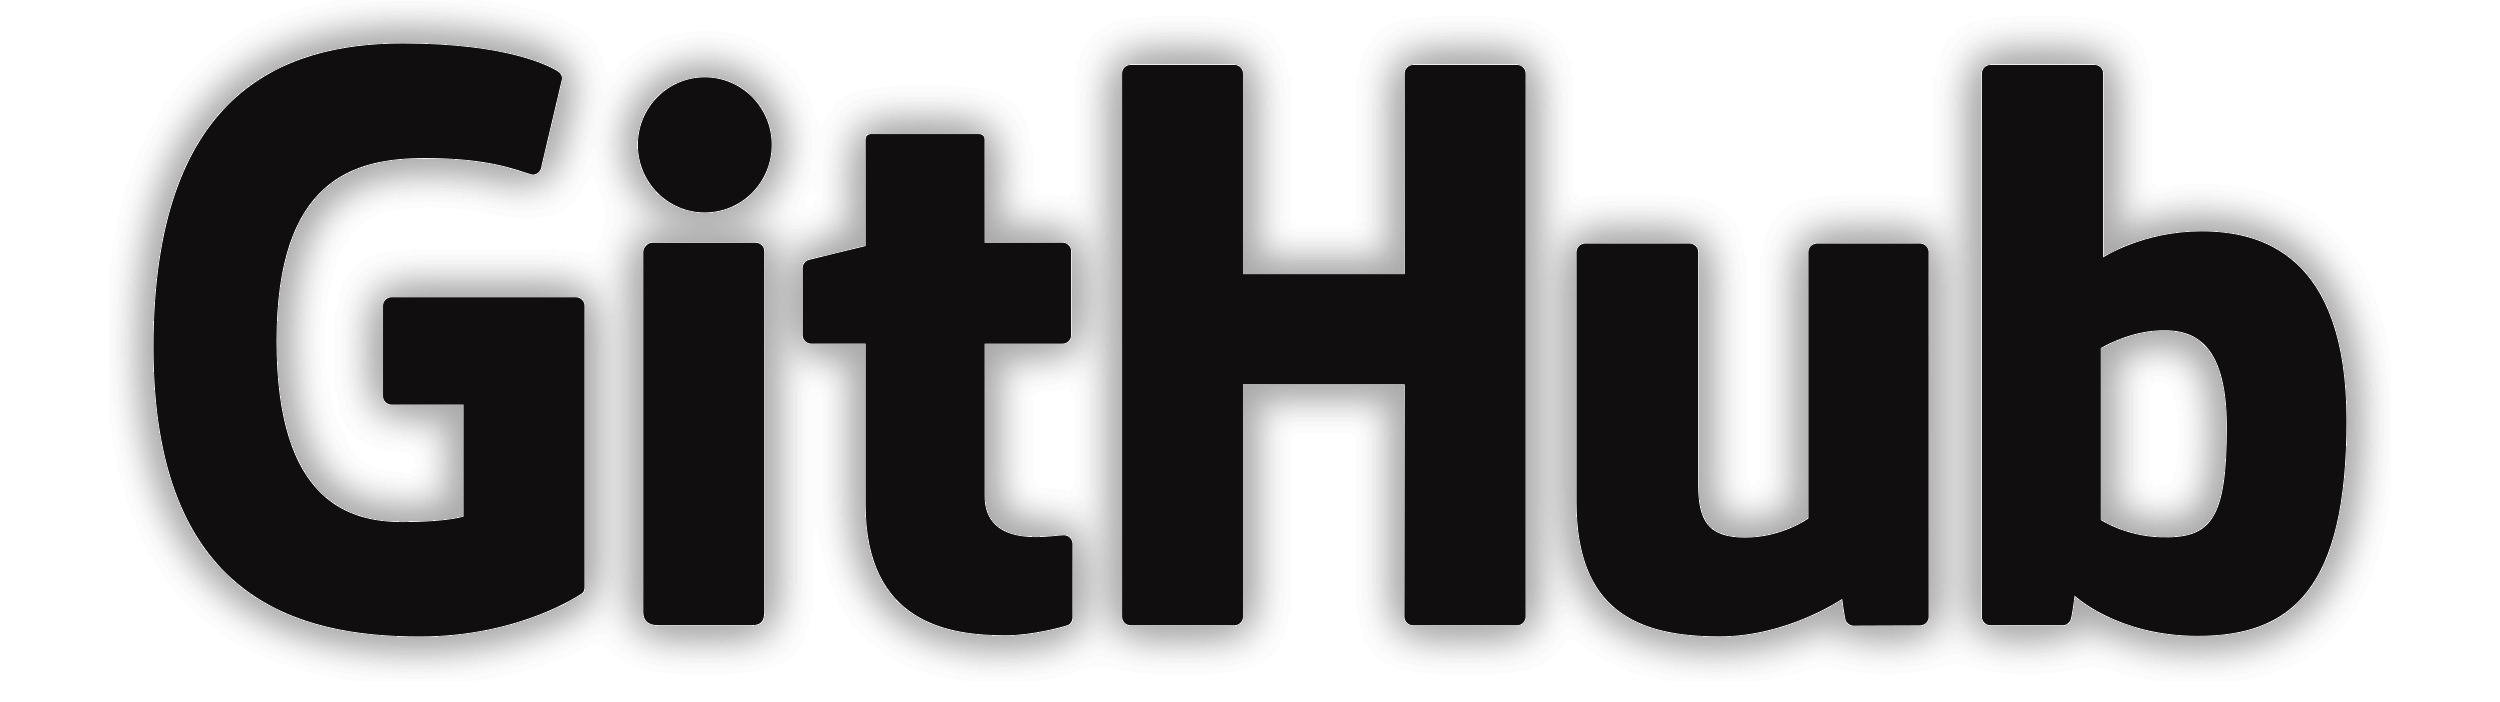
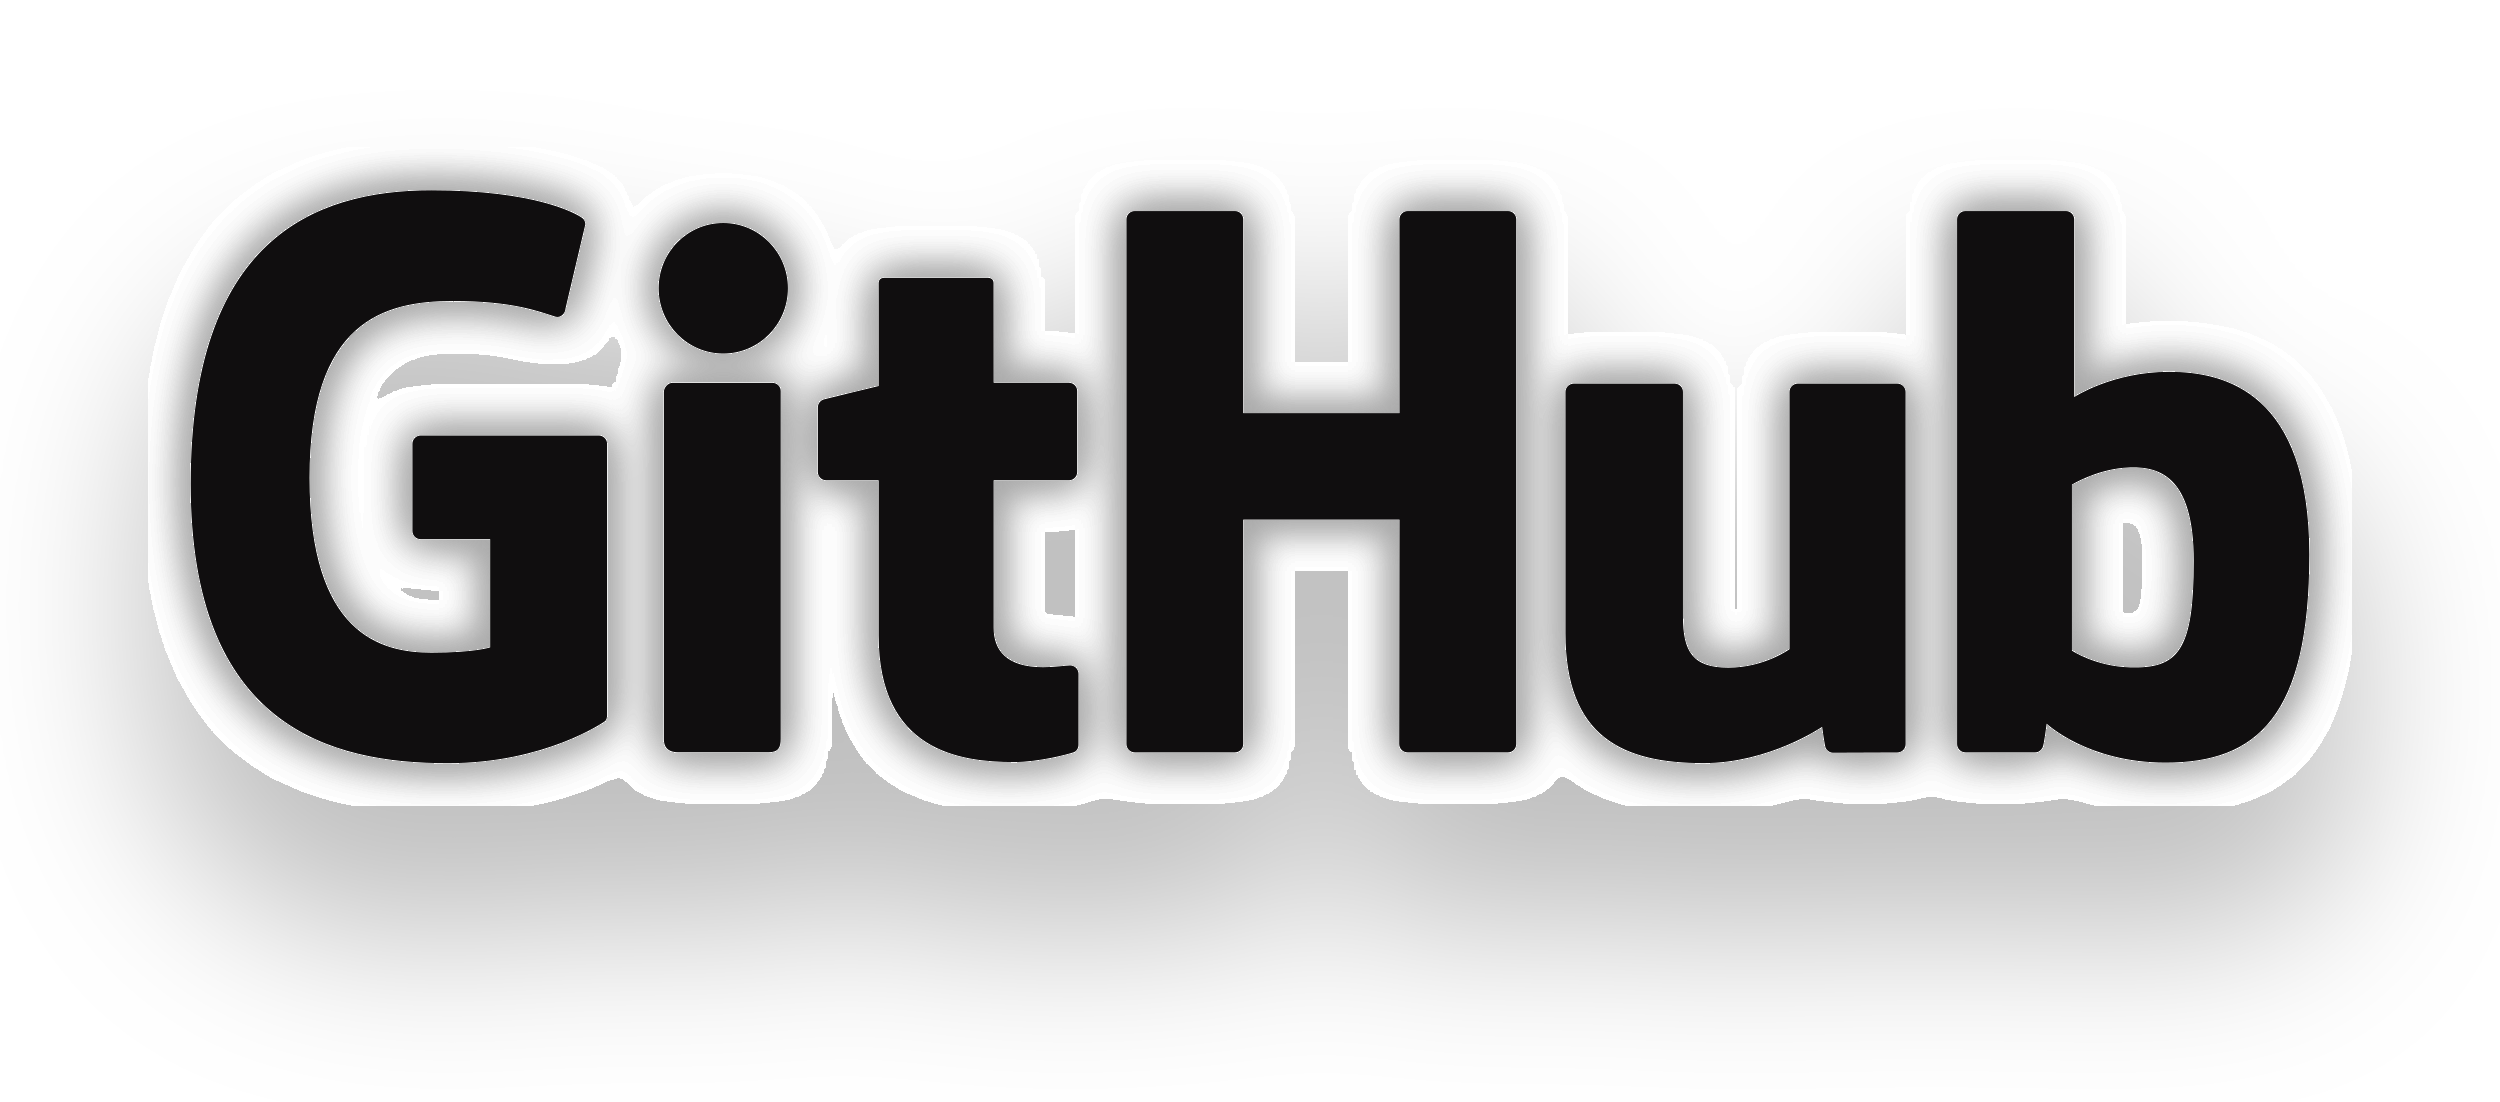
- <svg xmlns="http://www.w3.org/2000/svg" width="57" height="16" viewBox="0 0 57 16" fill="none">
-   <g filter="url(#filter0_ddd_565_2768)">
-     <path d="M13.13 6.778H8.929C8.877 6.778 8.827 6.799 8.79 6.836C8.753 6.873 8.733 6.923 8.733 6.975V9.029C8.733 9.081 8.753 9.131 8.79 9.168C8.827 9.205 8.877 9.225 8.929 9.225H10.568V11.778C10.568 11.778 10.2 11.903 9.182 11.903C7.982 11.903 6.305 11.465 6.305 7.777C6.305 4.089 8.051 3.604 9.691 3.604C11.11 3.604 11.721 3.853 12.11 3.974C12.232 4.011 12.346 3.889 12.346 3.781L12.814 1.796C12.815 1.766 12.809 1.737 12.795 1.71C12.782 1.683 12.763 1.66 12.739 1.643C12.581 1.53 11.617 0.991 9.182 0.991C6.377 0.991 3.5 2.184 3.5 7.921C3.5 13.658 6.794 14.512 9.57 14.512C11.869 14.512 13.263 13.53 13.263 13.53C13.32 13.498 13.327 13.418 13.327 13.381V6.974C13.327 6.922 13.306 6.872 13.269 6.836C13.232 6.799 13.182 6.778 13.13 6.778ZM34.589 1.481H32.222C32.197 1.481 32.171 1.486 32.147 1.496C32.123 1.506 32.102 1.521 32.084 1.539C32.066 1.558 32.051 1.579 32.041 1.603C32.032 1.627 32.027 1.653 32.027 1.678L32.028 6.25H28.34V1.678C28.34 1.653 28.335 1.627 28.326 1.603C28.316 1.579 28.302 1.558 28.283 1.539C28.265 1.521 28.244 1.506 28.22 1.496C28.196 1.486 28.171 1.481 28.145 1.481H25.779C25.753 1.481 25.728 1.486 25.704 1.496C25.68 1.506 25.659 1.521 25.64 1.539C25.622 1.558 25.608 1.579 25.598 1.603C25.588 1.627 25.584 1.653 25.584 1.678V14.058C25.584 14.167 25.672 14.256 25.779 14.256H28.145C28.171 14.256 28.196 14.251 28.22 14.241C28.244 14.23 28.265 14.216 28.284 14.197C28.302 14.179 28.316 14.157 28.326 14.133C28.335 14.11 28.34 14.084 28.34 14.058V8.763H32.028L32.021 14.058C32.021 14.167 32.109 14.256 32.218 14.256H34.589C34.614 14.256 34.64 14.251 34.664 14.241C34.687 14.23 34.709 14.216 34.727 14.197C34.745 14.179 34.76 14.157 34.769 14.133C34.779 14.11 34.784 14.084 34.784 14.058V1.678C34.784 1.569 34.697 1.481 34.589 1.481ZM16.069 1.763C15.227 1.763 14.544 2.451 14.544 3.303C14.544 4.154 15.227 4.844 16.069 4.844C16.912 4.844 17.595 4.154 17.595 3.303C17.595 2.451 16.911 1.763 16.069 1.763ZM17.23 5.535H14.872C14.763 5.535 14.667 5.646 14.667 5.755V13.942C14.667 14.183 14.817 14.254 15.011 14.254H17.135C17.369 14.254 17.425 14.14 17.425 13.938V11.447V5.732C17.425 5.707 17.421 5.681 17.411 5.657C17.401 5.633 17.387 5.612 17.368 5.593C17.35 5.575 17.329 5.561 17.305 5.551C17.281 5.541 17.256 5.535 17.23 5.535ZM43.775 5.553H41.427C41.401 5.554 41.375 5.559 41.352 5.569C41.328 5.579 41.306 5.594 41.288 5.612C41.27 5.63 41.256 5.652 41.246 5.676C41.237 5.7 41.232 5.726 41.232 5.751V11.822C41.232 11.822 40.635 12.257 39.789 12.257C38.943 12.257 38.718 11.874 38.718 11.045V5.751C38.718 5.726 38.714 5.7 38.704 5.676C38.694 5.652 38.68 5.63 38.662 5.612C38.644 5.594 38.622 5.579 38.598 5.569C38.575 5.559 38.549 5.554 38.523 5.553H36.141C36.088 5.554 36.039 5.575 36.002 5.612C35.965 5.649 35.945 5.699 35.945 5.751V11.445C35.945 13.907 37.317 14.51 39.205 14.51C40.753 14.51 42.002 13.654 42.002 13.654C42.002 13.654 42.061 14.105 42.088 14.158C42.116 14.212 42.185 14.265 42.261 14.265L43.777 14.259C43.803 14.259 43.828 14.253 43.852 14.243C43.876 14.233 43.898 14.219 43.916 14.2C43.934 14.182 43.949 14.16 43.958 14.136C43.968 14.112 43.973 14.087 43.973 14.061L43.972 5.75C43.972 5.698 43.951 5.648 43.914 5.611C43.877 5.574 43.828 5.553 43.776 5.553L43.775 5.553ZM50.191 5.275C48.858 5.275 47.951 5.87 47.951 5.87V1.678C47.951 1.652 47.946 1.627 47.936 1.603C47.927 1.579 47.912 1.557 47.894 1.539C47.876 1.521 47.855 1.506 47.831 1.496C47.807 1.486 47.782 1.481 47.756 1.481H45.384C45.358 1.481 45.332 1.486 45.308 1.496C45.284 1.506 45.263 1.52 45.245 1.539C45.226 1.557 45.212 1.579 45.202 1.603C45.192 1.627 45.187 1.652 45.187 1.678V14.058C45.187 14.084 45.192 14.11 45.202 14.133C45.212 14.158 45.226 14.179 45.245 14.198C45.263 14.216 45.284 14.23 45.308 14.241C45.332 14.25 45.358 14.255 45.384 14.255H47.03C47.104 14.255 47.16 14.217 47.201 14.15C47.242 14.084 47.301 13.579 47.301 13.579C47.301 13.579 48.271 14.498 50.108 14.498C52.263 14.498 53.5 13.405 53.5 9.589C53.5 5.774 51.525 5.275 50.191 5.275L50.191 5.275ZM49.265 12.25C48.451 12.226 47.898 11.856 47.898 11.856V7.936C47.898 7.936 48.443 7.602 49.111 7.541C49.957 7.466 50.772 7.721 50.772 9.738C50.772 11.865 50.404 12.284 49.265 12.25L49.265 12.25ZM24.258 12.204C24.154 12.204 23.89 12.246 23.618 12.246C22.746 12.246 22.45 11.841 22.45 11.316V7.835H24.225C24.251 7.835 24.277 7.83 24.301 7.82C24.325 7.81 24.346 7.795 24.364 7.777C24.383 7.759 24.397 7.737 24.407 7.713C24.417 7.689 24.422 7.663 24.421 7.637V5.731C24.422 5.705 24.417 5.679 24.407 5.655C24.397 5.631 24.383 5.61 24.364 5.591C24.346 5.573 24.324 5.558 24.3 5.548C24.277 5.539 24.251 5.533 24.225 5.533H22.45L22.448 3.189C22.448 3.1 22.402 3.056 22.299 3.056H19.881C19.787 3.056 19.736 3.097 19.736 3.187V5.61C19.736 5.61 18.524 5.903 18.443 5.926C18.402 5.938 18.366 5.963 18.341 5.997C18.315 6.031 18.301 6.072 18.301 6.115V7.637C18.301 7.663 18.306 7.688 18.316 7.712C18.326 7.736 18.34 7.758 18.358 7.776C18.376 7.794 18.398 7.809 18.422 7.819C18.445 7.829 18.471 7.834 18.497 7.834H19.736V11.497C19.736 14.218 21.645 14.485 22.933 14.485C23.52 14.485 24.224 14.296 24.341 14.253C24.411 14.227 24.452 14.154 24.452 14.075L24.453 12.401C24.452 12.349 24.431 12.299 24.395 12.262C24.358 12.226 24.309 12.205 24.257 12.204L24.258 12.204Z" fill="#100E0F" />
+ <svg xmlns="http://www.w3.org/2000/svg" width="59" height="26" viewBox="0 0 59 26" fill="none">
+   <g filter="url(#filter0_d_568_903)">
+     <g filter="url(#filter1_ddd_568_903)">
+       <path d="M14.13 10.278H9.929C9.877 10.278 9.827 10.299 9.79 10.336C9.753 10.373 9.733 10.423 9.733 10.475V12.529C9.733 12.581 9.753 12.631 9.79 12.668C9.827 12.705 9.877 12.725 9.929 12.725H11.568V15.278C11.568 15.278 11.2 15.403 10.181 15.403C8.982 15.403 7.305 14.965 7.305 11.277C7.305 7.589 9.051 7.104 10.691 7.104C12.11 7.104 12.721 7.353 13.11 7.474C13.232 7.511 13.346 7.389 13.346 7.281L13.814 5.296C13.815 5.266 13.809 5.237 13.795 5.21C13.782 5.183 13.763 5.16 13.739 5.143C13.581 5.03 12.617 4.491 10.182 4.491C7.377 4.491 4.5 5.684 4.5 11.421C4.5 17.157 7.794 18.012 10.57 18.012C12.869 18.012 14.263 17.03 14.263 17.03C14.32 16.998 14.327 16.918 14.327 16.881V10.474C14.327 10.422 14.306 10.372 14.269 10.336C14.232 10.299 14.182 10.278 14.13 10.278ZM35.589 4.981H33.222C33.197 4.981 33.171 4.986 33.147 4.996C33.123 5.006 33.102 5.021 33.084 5.039C33.066 5.058 33.051 5.079 33.041 5.103C33.032 5.127 33.027 5.153 33.027 5.178L33.028 9.75H29.34V5.178C29.34 5.153 29.335 5.127 29.326 5.103C29.316 5.079 29.302 5.058 29.283 5.039C29.265 5.021 29.244 5.006 29.22 4.996C29.196 4.986 29.171 4.981 29.145 4.981H26.779C26.753 4.981 26.728 4.986 26.704 4.996C26.68 5.006 26.659 5.021 26.64 5.039C26.622 5.058 26.608 5.079 26.598 5.103C26.588 5.127 26.584 5.153 26.584 5.178V17.558C26.584 17.667 26.672 17.756 26.779 17.756H29.145C29.171 17.756 29.196 17.75 29.22 17.741C29.244 17.73 29.265 17.716 29.284 17.698C29.302 17.679 29.316 17.657 29.326 17.633C29.335 17.61 29.34 17.584 29.34 17.558V12.263H33.028L33.021 17.558C33.021 17.667 33.109 17.756 33.218 17.756H35.589C35.614 17.756 35.64 17.75 35.664 17.741C35.687 17.73 35.709 17.716 35.727 17.698C35.745 17.679 35.76 17.657 35.769 17.633C35.779 17.61 35.784 17.584 35.784 17.558V5.178C35.784 5.069 35.697 4.981 35.589 4.981ZM17.069 5.263C16.227 5.263 15.544 5.951 15.544 6.803C15.544 7.654 16.227 8.344 17.069 8.344C17.912 8.344 18.595 7.654 18.595 6.803C18.595 5.951 17.911 5.263 17.069 5.263ZM18.23 9.035H15.872C15.763 9.035 15.667 9.146 15.667 9.255V17.442C15.667 17.683 15.817 17.754 16.011 17.754H18.135C18.369 17.754 18.425 17.64 18.425 17.438V14.947V9.232C18.425 9.207 18.421 9.181 18.411 9.157C18.401 9.133 18.387 9.112 18.368 9.093C18.35 9.075 18.329 9.061 18.305 9.051C18.281 9.041 18.256 9.035 18.23 9.035ZM44.775 9.053H42.427C42.401 9.054 42.375 9.059 42.352 9.069C42.328 9.079 42.306 9.094 42.288 9.112C42.27 9.13 42.256 9.152 42.246 9.176C42.237 9.2 42.232 9.226 42.232 9.251V15.322C42.232 15.322 41.635 15.757 40.789 15.757C39.943 15.757 39.718 15.374 39.718 14.545V9.251C39.718 9.226 39.714 9.2 39.704 9.176C39.694 9.152 39.68 9.13 39.662 9.112C39.644 9.094 39.622 9.079 39.598 9.069C39.575 9.059 39.549 9.054 39.523 9.053H37.141C37.088 9.054 37.039 9.075 37.002 9.112C36.965 9.149 36.945 9.199 36.945 9.251V14.945C36.945 17.407 38.317 18.01 40.205 18.01C41.753 18.01 43.002 17.154 43.002 17.154C43.002 17.154 43.061 17.605 43.088 17.658C43.116 17.712 43.185 17.765 43.261 17.765L44.777 17.759C44.803 17.759 44.828 17.753 44.852 17.743C44.876 17.733 44.898 17.719 44.916 17.7C44.934 17.682 44.949 17.66 44.958 17.636C44.968 17.612 44.973 17.587 44.973 17.561L44.972 9.25C44.972 9.198 44.951 9.148 44.914 9.111C44.877 9.074 44.828 9.053 44.776 9.053L44.775 9.053ZM51.191 8.775C49.858 8.775 48.951 9.37 48.951 9.37V5.178C48.951 5.152 48.946 5.127 48.936 5.103C48.927 5.079 48.912 5.057 48.894 5.039C48.876 5.021 48.855 5.006 48.831 4.996C48.807 4.986 48.782 4.981 48.756 4.981H46.384C46.358 4.981 46.332 4.986 46.308 4.996C46.284 5.006 46.263 5.02 46.245 5.039C46.226 5.057 46.212 5.079 46.202 5.103C46.192 5.127 46.187 5.152 46.187 5.178V17.558C46.187 17.584 46.192 17.61 46.202 17.634C46.212 17.657 46.226 17.679 46.245 17.698C46.263 17.716 46.284 17.73 46.308 17.741C46.332 17.75 46.358 17.756 46.384 17.756H48.03C48.104 17.756 48.16 17.718 48.201 17.65C48.242 17.584 48.301 17.079 48.301 17.079C48.301 17.079 49.271 17.998 51.108 17.998C53.263 17.998 54.5 16.905 54.5 13.089C54.5 9.274 52.525 8.775 51.191 8.775L51.191 8.775ZM50.265 15.75C49.451 15.726 48.898 15.356 48.898 15.356V11.436C48.898 11.436 49.443 11.102 50.111 11.041C50.957 10.966 51.772 11.221 51.772 13.238C51.772 15.365 51.404 15.784 50.265 15.75L50.265 15.75ZM25.258 15.704C25.154 15.704 24.89 15.746 24.618 15.746C23.746 15.746 23.45 15.341 23.45 14.816V11.335H25.225C25.251 11.335 25.277 11.33 25.301 11.32C25.325 11.31 25.346 11.295 25.364 11.277C25.383 11.259 25.397 11.237 25.407 11.213C25.417 11.189 25.422 11.163 25.421 11.137V9.231C25.422 9.205 25.417 9.179 25.407 9.155C25.397 9.131 25.383 9.11 25.364 9.091C25.346 9.073 25.324 9.058 25.3 9.048C25.277 9.039 25.251 9.033 25.225 9.033H23.45L23.448 6.689C23.448 6.6 23.402 6.556 23.299 6.556H20.881C20.787 6.556 20.736 6.597 20.736 6.687V9.11C20.736 9.11 19.524 9.402 19.443 9.426C19.402 9.438 19.366 9.463 19.341 9.497C19.315 9.531 19.301 9.572 19.301 9.615V11.137C19.301 11.163 19.306 11.188 19.316 11.212C19.326 11.236 19.34 11.258 19.358 11.276C19.376 11.294 19.398 11.309 19.422 11.319C19.445 11.329 19.471 11.334 19.497 11.334H20.736V14.997C20.736 17.718 22.645 17.985 23.933 17.985C24.52 17.985 25.224 17.796 25.341 17.753C25.411 17.727 25.452 17.654 25.452 17.575L25.453 15.901C25.452 15.849 25.431 15.799 25.395 15.762C25.358 15.726 25.309 15.705 25.257 15.704L25.258 15.704Z" fill="#100E0F" />
+     </g>
  </g>
  <defs>
-     <filter id="filter0_ddd_565_2768" x="2.5" y="-0.009" width="52" height="15.521" filterUnits="userSpaceOnUse" color-interpolation-filters="sRGB">
+     <filter id="filter0_d_568_903" x="-3" y="-0.248" width="65" height="29" filterUnits="userSpaceOnUse" color-interpolation-filters="sRGB">
+       <feFlood flood-opacity="0" result="BackgroundImageFix" />
+       <feColorMatrix in="SourceAlpha" type="matrix" values="0 0 0 0 0 0 0 0 0 0 0 0 0 0 0 0 0 0 127 0" result="hardAlpha" />
+       <feOffset dy="3" />
+       <feGaussianBlur stdDeviation="2" />
+       <feComposite in2="hardAlpha" operator="out" />
+       <feColorMatrix type="matrix" values="0 0 0 0 0 0 0 0 0 0 0 0 0 0 0 0 0 0 0.25 0" />
+       <feBlend mode="normal" in2="BackgroundImageFix" result="effect1_dropShadow_568_903" />
+       <feBlend mode="normal" in="SourceGraphic" in2="effect1_dropShadow_568_903" result="shape" />
+     </filter>
+     <filter id="filter1_ddd_568_903" x="3.5" y="3.491" width="52" height="15.521" filterUnits="userSpaceOnUse" color-interpolation-filters="sRGB">
      <feFlood flood-opacity="0" result="BackgroundImageFix" />
      <feColorMatrix in="SourceAlpha" type="matrix" values="0 0 0 0 0 0 0 0 0 0 0 0 0 0 0 0 0 0 127 0" result="hardAlpha" />
      <feOffset />
      <feGaussianBlur stdDeviation="0.5" />
      <feComposite in2="hardAlpha" operator="out" />
      <feColorMatrix type="matrix" values="0 0 0 0 0.667 0 0 0 0 0.667 0 0 0 0 0.667 0 0 0 1 0" />
-       <feBlend mode="normal" in2="BackgroundImageFix" result="effect1_dropShadow_565_2768" />
+       <feBlend mode="normal" in2="BackgroundImageFix" result="effect1_dropShadow_568_903" />
      <feColorMatrix in="SourceAlpha" type="matrix" values="0 0 0 0 0 0 0 0 0 0 0 0 0 0 0 0 0 0 127 0" result="hardAlpha" />
      <feOffset />
      <feGaussianBlur stdDeviation="0.5" />
      <feComposite in2="hardAlpha" operator="out" />
      <feColorMatrix type="matrix" values="0 0 0 0 0.667 0 0 0 0 0.667 0 0 0 0 0.667 0 0 0 1 0" />
-       <feBlend mode="normal" in2="effect1_dropShadow_565_2768" result="effect2_dropShadow_565_2768" />
+       <feBlend mode="normal" in2="effect1_dropShadow_568_903" result="effect2_dropShadow_568_903" />
      <feColorMatrix in="SourceAlpha" type="matrix" values="0 0 0 0 0 0 0 0 0 0 0 0 0 0 0 0 0 0 127 0" result="hardAlpha" />
      <feOffset />
      <feGaussianBlur stdDeviation="0.5" />
      <feComposite in2="hardAlpha" operator="out" />
      <feColorMatrix type="matrix" values="0 0 0 0 0.667 0 0 0 0 0.667 0 0 0 0 0.667 0 0 0 1 0" />
-       <feBlend mode="normal" in2="effect2_dropShadow_565_2768" result="effect3_dropShadow_565_2768" />
-       <feBlend mode="normal" in="SourceGraphic" in2="effect3_dropShadow_565_2768" result="shape" />
+       <feBlend mode="normal" in2="effect2_dropShadow_568_903" result="effect3_dropShadow_568_903" />
+       <feBlend mode="normal" in="SourceGraphic" in2="effect3_dropShadow_568_903" result="shape" />
    </filter>
  </defs>
</svg>
